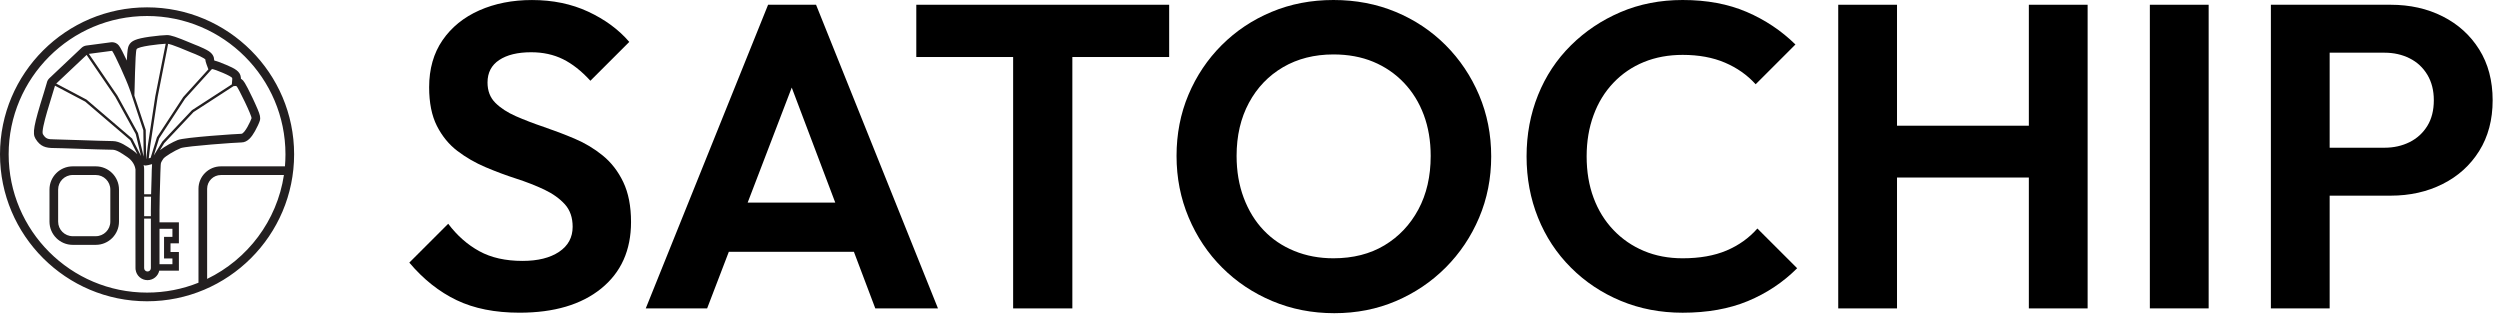
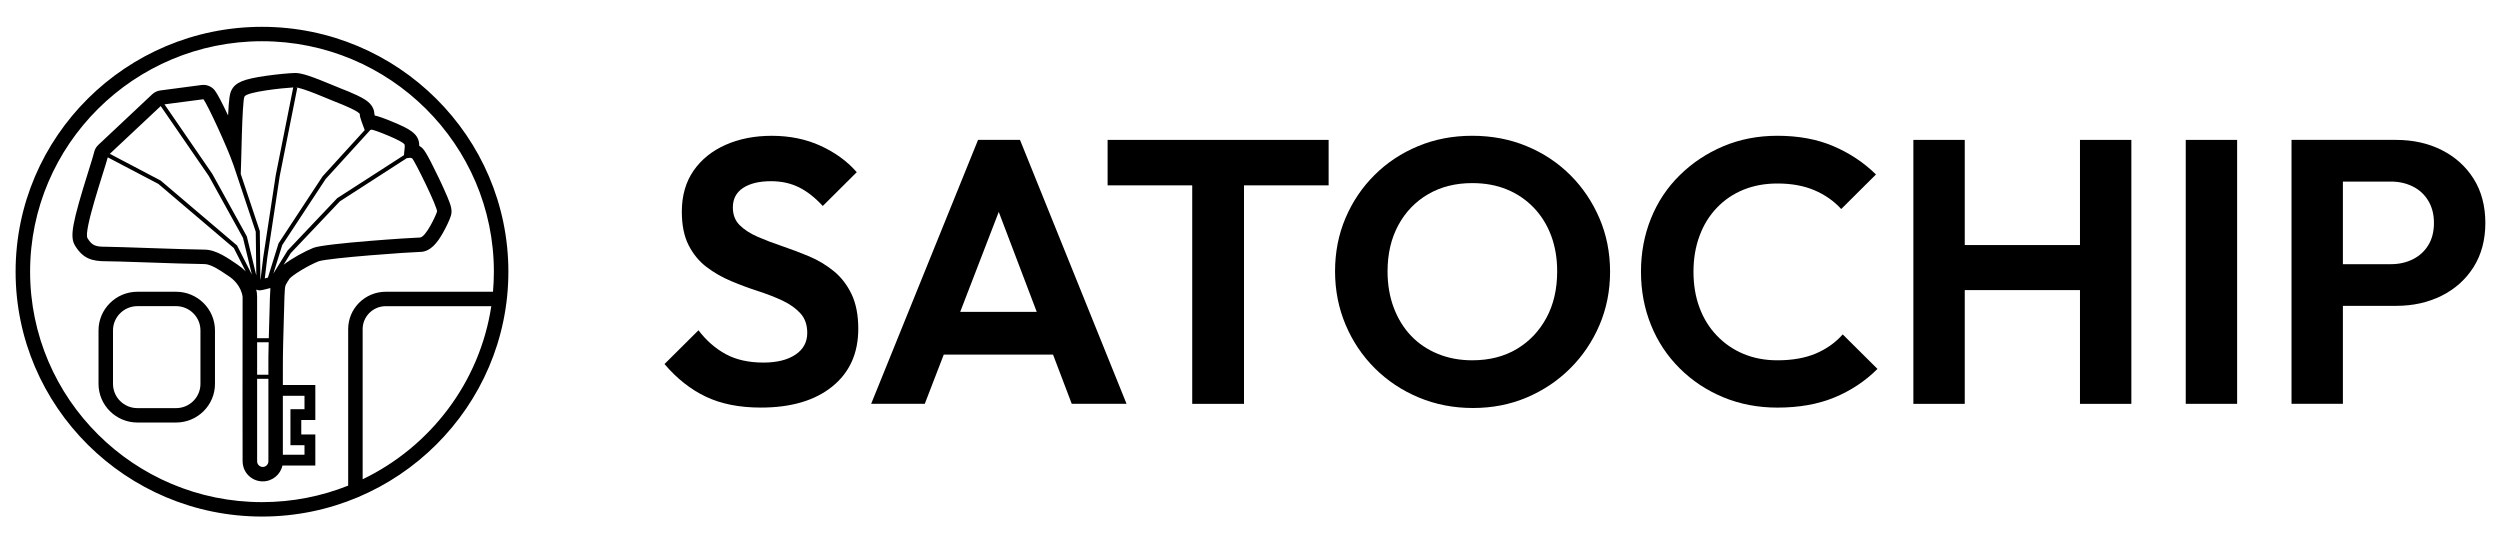
- <svg xmlns="http://www.w3.org/2000/svg" width="102" height="13" viewBox="0 0 102 13" fill="none">
-   <path d="M24.591 6.345C24.245 6.063 23.862 5.834 23.445 5.658C23.028 5.481 22.61 5.323 22.194 5.181C21.777 5.04 21.394 4.893 21.047 4.741C20.7 4.588 20.421 4.406 20.209 4.194C19.996 3.981 19.891 3.706 19.891 3.365C19.891 2.965 20.05 2.66 20.367 2.449C20.685 2.238 21.12 2.132 21.672 2.132C22.154 2.132 22.586 2.226 22.968 2.414C23.351 2.603 23.723 2.896 24.088 3.295L25.675 1.71C25.241 1.205 24.68 0.793 23.999 0.476C23.317 0.159 22.553 0.001 21.706 0.001C20.906 0.001 20.19 0.143 19.554 0.424C18.92 0.706 18.419 1.112 18.056 1.64C17.692 2.169 17.509 2.81 17.509 3.561C17.509 4.195 17.615 4.721 17.826 5.138C18.038 5.555 18.317 5.896 18.664 6.16C19.011 6.424 19.393 6.644 19.81 6.821C20.227 6.998 20.644 7.154 21.061 7.288C21.479 7.423 21.861 7.573 22.209 7.737C22.555 7.902 22.834 8.102 23.047 8.336C23.259 8.572 23.364 8.877 23.364 9.253C23.364 9.687 23.18 10.028 22.81 10.275C22.44 10.522 21.943 10.645 21.32 10.645C20.626 10.645 20.038 10.514 19.555 10.248C19.074 9.984 18.65 9.612 18.287 9.129L16.7 10.715C17.276 11.396 17.92 11.907 18.631 12.247C19.342 12.588 20.197 12.758 21.197 12.758C22.607 12.758 23.718 12.429 24.529 11.772C25.341 11.114 25.746 10.21 25.746 9.058C25.746 8.412 25.64 7.868 25.429 7.428C25.218 6.988 24.939 6.627 24.591 6.345Z" fill="black" />
-   <path d="M31.338 0.194L26.347 12.582H28.851L29.736 10.273H34.839L35.712 12.582H38.269L33.295 0.194H31.338ZM30.505 8.265L32.303 3.573L34.078 8.265H30.505Z" fill="black" />
-   <path d="M37.385 2.326H41.336V12.583H43.752V2.326H47.702V0.194H37.385V2.326Z" fill="black" />
-   <path d="M58.98 1.841C58.398 1.259 57.719 0.808 56.943 0.485C56.167 0.163 55.32 0 54.404 0C53.498 0 52.657 0.161 51.882 0.485C51.106 0.808 50.427 1.261 49.846 1.841C49.264 2.423 48.812 3.099 48.488 3.868C48.164 4.638 48.003 5.47 48.003 6.362C48.003 7.256 48.168 8.092 48.497 8.873C48.826 9.655 49.281 10.336 49.864 10.918C50.446 11.5 51.128 11.955 51.91 12.284C52.692 12.613 53.535 12.778 54.44 12.778C55.345 12.778 56.183 12.613 56.953 12.284C57.723 11.955 58.399 11.5 58.981 10.918C59.562 10.336 60.018 9.658 60.347 8.883C60.676 8.108 60.841 7.274 60.841 6.381C60.841 5.489 60.676 4.654 60.347 3.878C60.017 3.102 59.561 2.423 58.98 1.841ZM57.869 8.547C57.534 9.17 57.072 9.658 56.485 10.01C55.896 10.362 55.203 10.538 54.404 10.538C53.828 10.538 53.295 10.439 52.807 10.239C52.319 10.04 51.902 9.758 51.556 9.393C51.208 9.03 50.939 8.588 50.744 8.072C50.55 7.555 50.453 6.985 50.453 6.362C50.453 5.54 50.621 4.818 50.956 4.195C51.291 3.573 51.756 3.088 52.349 2.741C52.943 2.395 53.628 2.221 54.404 2.221C55.004 2.221 55.544 2.32 56.027 2.52C56.508 2.72 56.925 3.005 57.278 3.375C57.631 3.744 57.901 4.182 58.09 4.687C58.278 5.192 58.372 5.751 58.372 6.362C58.372 7.196 58.204 7.924 57.869 8.547Z" fill="black" />
-   <path d="M70.442 10.222C69.942 10.433 69.346 10.538 68.652 10.538C68.076 10.538 67.549 10.439 67.073 10.239C66.596 10.04 66.182 9.754 65.829 9.385C65.476 9.015 65.205 8.577 65.018 8.072C64.829 7.567 64.735 7.002 64.735 6.38C64.735 5.769 64.829 5.207 65.018 4.697C65.205 4.186 65.476 3.746 65.829 3.376C66.181 3.006 66.596 2.725 67.073 2.53C67.549 2.336 68.074 2.239 68.652 2.239C69.31 2.239 69.886 2.345 70.38 2.557C70.874 2.768 71.29 3.062 71.631 3.438L73.254 1.815C72.678 1.251 72.014 0.808 71.261 0.485C70.509 0.163 69.639 0 68.652 0C67.734 0 66.891 0.165 66.12 0.494C65.35 0.823 64.674 1.275 64.093 1.851C63.511 2.427 63.064 3.102 62.752 3.878C62.44 4.654 62.284 5.488 62.284 6.381C62.284 7.274 62.44 8.108 62.752 8.883C63.064 9.659 63.511 10.337 64.093 10.918C64.674 11.5 65.353 11.952 66.129 12.275C66.905 12.598 67.745 12.759 68.65 12.759C69.661 12.759 70.549 12.601 71.312 12.284C72.077 11.966 72.748 11.52 73.324 10.944L71.701 9.323C71.362 9.71 70.941 10.01 70.442 10.222Z" fill="black" />
-   <path d="M82.777 5.129H77.398V0.194H75V12.583H77.398V7.243H82.777V12.583H85.175V0.194H82.777V5.129Z" fill="black" />
-   <path d="M90.113 0.194H87.714V12.582H90.113V0.194Z" fill="black" />
-   <path d="M101.152 2.019C100.789 1.437 100.291 0.988 99.663 0.67C99.034 0.352 98.326 0.194 97.537 0.194H95.05H94.416H92.652V12.582H95.05V7.983H97.537C98.326 7.983 99.033 7.824 99.663 7.506C100.292 7.19 100.789 6.741 101.152 6.159C101.516 5.577 101.7 4.887 101.7 4.088C101.699 3.289 101.516 2.599 101.152 2.019ZM99.036 5.136C98.859 5.424 98.618 5.645 98.313 5.798C98.006 5.95 97.666 6.027 97.29 6.027H95.05V2.15H97.29C97.666 2.15 98.008 2.227 98.313 2.38C98.618 2.532 98.859 2.756 99.036 3.05C99.212 3.344 99.3 3.69 99.3 4.089C99.3 4.5 99.212 4.85 99.036 5.136Z" fill="black" />
-   <path d="M6 12.292C9.308 12.292 12 9.602 12 6.296C12 2.99 9.308 0.3 6 0.3C2.692 0.3 0 2.99 0 6.296C0 9.602 2.691 12.292 6 12.292ZM8.451 11.379V7.702C8.451 7.392 8.703 7.141 9.014 7.141H11.584C11.302 9.01 10.098 10.583 8.451 11.379ZM6 0.653C9.114 0.653 11.647 3.184 11.647 6.296C11.647 6.462 11.639 6.625 11.626 6.787H9.014C8.509 6.787 8.098 7.198 8.098 7.702V11.535C7.449 11.795 6.742 11.938 6 11.938C2.886 11.938 0.353 9.407 0.353 6.295C0.353 3.183 2.886 0.653 6 0.653ZM3.128 6.067C3.677 6.086 4.3 6.107 4.599 6.11C4.755 6.111 4.973 6.258 5.132 6.367C5.155 6.382 5.178 6.398 5.199 6.412C5.292 6.473 5.49 6.644 5.528 6.911C5.523 8.148 5.528 10.735 5.528 10.941C5.528 10.959 5.529 10.976 5.531 10.994C5.532 10.999 5.532 11.004 5.534 11.009C5.567 11.247 5.771 11.43 6.018 11.43C6.254 11.43 6.451 11.264 6.497 11.042L7.299 11.043V10.282H6.957V9.928H7.299V9.071H6.508C6.509 8.861 6.51 8.682 6.508 8.572C6.506 8.331 6.524 7.715 6.534 7.385C6.536 7.311 6.538 7.25 6.539 7.209C6.54 7.15 6.541 7.102 6.543 7.061C6.545 6.943 6.547 6.883 6.556 6.741C6.563 6.633 6.569 6.623 6.668 6.471C6.738 6.383 7.106 6.152 7.38 6.041C7.649 5.955 9.634 5.814 9.845 5.812C10.106 5.812 10.274 5.578 10.403 5.35C10.489 5.2 10.575 5.012 10.601 4.923C10.638 4.794 10.605 4.68 10.511 4.455C10.447 4.303 10.365 4.126 10.308 4.005C9.986 3.33 9.93 3.288 9.871 3.242C9.859 3.233 9.845 3.224 9.83 3.214C9.83 3.194 9.828 3.174 9.826 3.153C9.8 2.907 9.573 2.792 9.229 2.646C8.955 2.529 8.82 2.487 8.748 2.473C8.744 2.459 8.739 2.446 8.736 2.435C8.734 2.336 8.692 2.201 8.514 2.085C8.462 2.052 8.396 2.016 8.312 1.976C8.176 1.911 8.018 1.846 7.924 1.811C7.902 1.803 7.846 1.779 7.786 1.754C7.196 1.506 6.969 1.431 6.812 1.431C6.698 1.431 6.387 1.459 6.102 1.499C5.55 1.579 5.352 1.661 5.258 1.851C5.219 1.928 5.196 2.026 5.174 2.471C5.042 2.188 4.916 1.939 4.85 1.857C4.783 1.771 4.68 1.722 4.573 1.722C4.557 1.722 4.541 1.723 4.526 1.725L3.524 1.858C3.45 1.868 3.381 1.9 3.328 1.951L2.014 3.192C1.959 3.244 1.922 3.312 1.908 3.387C1.898 3.433 1.839 3.622 1.788 3.789C1.371 5.125 1.314 5.44 1.449 5.661C1.644 5.98 1.865 6.04 2.203 6.04C2.313 6.039 2.709 6.053 3.128 6.067ZM6.156 10.94C6.156 11.016 6.095 11.077 6.019 11.077C5.943 11.077 5.881 11.016 5.881 10.94V10.471C5.881 10.409 5.881 10.344 5.881 10.277C5.881 9.687 5.881 8.919 5.881 8.919H6.156C6.156 8.919 6.156 9.688 6.156 10.277V10.94ZM6.155 8.575C6.156 8.637 6.156 8.72 6.156 8.82H5.881C5.883 8.547 5.88 8.275 5.881 8.024H6.163C6.157 8.245 6.154 8.454 6.155 8.575ZM6.203 6.718C6.19 6.917 6.192 6.965 6.186 7.198C6.183 7.324 6.173 7.626 6.165 7.925H5.881V6.919C5.881 6.891 5.879 6.79 5.858 6.735C5.896 6.749 5.925 6.754 5.938 6.754C5.983 6.754 6.09 6.728 6.204 6.697C6.204 6.704 6.203 6.711 6.203 6.718ZM7.035 9.333V9.664H6.693V10.545H7.035V10.779H6.508C6.507 10.764 6.508 9.334 6.508 9.334H7.035V9.333ZM9.604 3.508C9.624 3.508 9.642 3.511 9.657 3.523C9.711 3.564 10.288 4.737 10.262 4.826C10.237 4.915 9.987 5.459 9.845 5.459C9.702 5.459 7.527 5.601 7.252 5.712C7.047 5.794 6.725 5.97 6.527 6.126L6.701 5.841L7.896 4.573L9.527 3.515C9.551 3.514 9.578 3.508 9.604 3.508ZM8.636 2.828C8.649 2.822 8.662 2.818 8.672 2.818C8.726 2.818 9.466 3.103 9.475 3.191C9.483 3.256 9.458 3.369 9.459 3.442L7.832 4.496L6.624 5.776L6.277 6.342L6.493 5.644L7.551 4.025L8.636 2.828ZM6.811 1.783C6.982 1.783 7.672 2.093 7.799 2.141C7.968 2.204 8.395 2.383 8.383 2.446C8.372 2.498 8.464 2.725 8.502 2.829L7.475 3.961L6.403 5.601L6.144 6.441C6.118 6.448 6.093 6.455 6.069 6.461L6.128 5.963L6.433 3.95L6.859 1.793L6.811 1.783ZM5.573 2.008C5.632 1.891 6.497 1.798 6.76 1.785L6.335 3.932L6.029 5.95L5.966 6.486C5.964 6.486 5.962 6.486 5.961 6.487L5.946 5.301L5.483 3.902C5.495 3.772 5.511 2.132 5.573 2.008ZM4.573 2.073C4.683 2.214 5.165 3.279 5.279 3.614C5.293 3.655 5.306 3.691 5.319 3.723L5.848 5.317L5.861 6.389L5.631 5.431L4.79 3.902L3.626 2.198L4.573 2.073ZM3.534 2.24L4.704 3.952L5.537 5.467L5.754 6.367L5.393 5.655L3.536 4.068L3.532 4.064L2.294 3.41L3.534 2.24ZM1.751 5.475C1.647 5.306 2.156 3.827 2.244 3.496L3.476 4.146L5.314 5.717L5.605 6.291C5.537 6.221 5.464 6.163 5.396 6.117C5.185 5.976 4.894 5.758 4.602 5.756C4.07 5.751 2.464 5.685 2.202 5.685C1.942 5.686 1.861 5.656 1.751 5.475ZM3.908 6.787H2.966C2.444 6.787 2.019 7.212 2.019 7.733V9.043C2.019 9.565 2.444 9.99 2.966 9.99H3.908C4.43 9.99 4.855 9.565 4.855 9.043V7.733C4.855 7.212 4.43 6.787 3.908 6.787ZM4.501 9.043C4.501 9.37 4.235 9.637 3.907 9.637H2.966C2.639 9.637 2.372 9.371 2.372 9.043V7.733C2.372 7.407 2.638 7.14 2.966 7.14H3.907C4.234 7.14 4.501 7.406 4.501 7.733V9.043Z" fill="#231F20" />
+ <svg xmlns="http://www.w3.org/2000/svg" width="100" height="22" viewBox="0 0 100 22" fill="none">
+   <path d="M33.342 10.838C33.045 10.598 32.717 10.402 32.36 10.252C32.002 10.102 31.644 9.967 31.287 9.846C30.93 9.726 30.602 9.601 30.304 9.471C30.007 9.341 29.768 9.186 29.586 9.005C29.404 8.824 29.314 8.589 29.314 8.299C29.314 7.958 29.45 7.698 29.722 7.518C29.995 7.338 30.367 7.248 30.84 7.248C31.253 7.248 31.623 7.328 31.951 7.489C32.279 7.649 32.598 7.899 32.911 8.239L34.27 6.888C33.898 6.458 33.418 6.107 32.834 5.837C32.25 5.567 31.595 5.432 30.869 5.432C30.184 5.432 29.57 5.553 29.026 5.793C28.482 6.033 28.053 6.379 27.741 6.829C27.43 7.279 27.273 7.826 27.273 8.466C27.273 9.006 27.364 9.454 27.545 9.809C27.727 10.165 27.965 10.455 28.263 10.681C28.56 10.906 28.887 11.093 29.245 11.244C29.602 11.394 29.96 11.527 30.317 11.642C30.674 11.757 31.002 11.885 31.3 12.024C31.597 12.165 31.836 12.335 32.018 12.535C32.2 12.736 32.29 12.996 32.29 13.316C32.29 13.686 32.132 13.977 31.815 14.188C31.498 14.398 31.072 14.503 30.538 14.503C29.944 14.503 29.44 14.39 29.027 14.164C28.614 13.939 28.251 13.622 27.939 13.211L26.58 14.562C27.073 15.142 27.625 15.578 28.234 15.867C28.844 16.158 29.577 16.303 30.433 16.303C31.642 16.303 32.594 16.023 33.288 15.463C33.984 14.902 34.331 14.132 34.331 13.15C34.331 12.6 34.24 12.136 34.06 11.761C33.879 11.386 33.639 11.078 33.342 10.838Z" fill="black" />
+   <path d="M39.122 5.596L34.846 16.153H36.991L37.75 14.185H42.122L42.87 16.153H45.062L40.8 5.596H39.122ZM38.408 12.475L39.95 8.476L41.47 12.475H38.408Z" fill="black" />
+   <path d="M44.304 7.414H47.689V16.154H49.76V7.414H53.145V5.596H44.304V7.414Z" fill="black" />
+   <path d="M62.809 7C62.31 6.504 61.728 6.119 61.063 5.845C60.398 5.57 59.672 5.431 58.887 5.431C58.111 5.431 57.39 5.569 56.727 5.845C56.062 6.119 55.48 6.505 54.982 7C54.483 7.496 54.096 8.072 53.818 8.728C53.54 9.383 53.402 10.093 53.402 10.853C53.402 11.614 53.544 12.327 53.825 12.993C54.107 13.659 54.498 14.239 54.997 14.735C55.496 15.231 56.08 15.619 56.75 15.899C57.42 16.179 58.142 16.32 58.918 16.32C59.694 16.32 60.412 16.179 61.071 15.899C61.731 15.619 62.311 15.231 62.809 14.735C63.307 14.239 63.698 13.661 63.98 13.001C64.262 12.34 64.403 11.63 64.403 10.869C64.403 10.108 64.262 9.397 63.98 8.736C63.697 8.074 63.306 7.496 62.809 7ZM61.856 12.715C61.569 13.245 61.173 13.661 60.67 13.961C60.166 14.261 59.572 14.412 58.887 14.412C58.394 14.412 57.937 14.327 57.519 14.157C57.101 13.987 56.744 13.747 56.447 13.436C56.149 13.126 55.918 12.75 55.751 12.31C55.585 11.869 55.502 11.384 55.502 10.853C55.502 10.152 55.646 9.537 55.933 9.006C56.22 8.476 56.618 8.063 57.127 7.767C57.635 7.472 58.222 7.324 58.887 7.324C59.401 7.324 59.864 7.408 60.278 7.579C60.69 7.749 61.048 7.992 61.35 8.307C61.652 8.622 61.884 8.995 62.046 9.426C62.206 9.856 62.287 10.332 62.287 10.853C62.287 11.563 62.144 12.184 61.856 12.715Z" fill="black" />
+   <path d="M72.63 14.142C72.201 14.322 71.69 14.412 71.096 14.412C70.602 14.412 70.151 14.327 69.743 14.157C69.334 13.987 68.98 13.743 68.677 13.428C68.374 13.113 68.142 12.74 67.982 12.31C67.82 11.88 67.739 11.398 67.739 10.868C67.739 10.348 67.82 9.869 67.982 9.434C68.142 8.998 68.374 8.623 68.677 8.308C68.979 7.993 69.334 7.753 69.743 7.587C70.151 7.422 70.601 7.34 71.096 7.34C71.66 7.34 72.153 7.429 72.577 7.61C73 7.79 73.356 8.041 73.649 8.361L75.039 6.978C74.546 6.497 73.977 6.119 73.332 5.845C72.687 5.57 71.942 5.431 71.096 5.431C70.31 5.431 69.587 5.572 68.927 5.852C68.267 6.132 67.687 6.518 67.189 7.009C66.69 7.499 66.307 8.074 66.04 8.736C65.773 9.397 65.639 10.107 65.639 10.869C65.639 11.63 65.773 12.34 66.04 13.001C66.307 13.662 66.69 14.24 67.189 14.735C67.687 15.231 68.269 15.616 68.934 15.892C69.599 16.167 70.319 16.304 71.095 16.304C71.961 16.304 72.721 16.169 73.376 15.899C74.031 15.629 74.605 15.248 75.099 14.757L73.709 13.376C73.418 13.705 73.057 13.961 72.63 14.142Z" fill="black" />
+   <path d="M83.199 9.802H78.59V5.596H76.535V16.154H78.59V11.604H83.199V16.154H85.254V5.596H83.199V9.802Z" fill="black" />
+   <path d="M89.485 5.596H87.43V16.153H89.485V5.596Z" fill="black" />
+   <path d="M98.945 7.151C98.633 6.656 98.206 6.273 97.668 6.002C97.13 5.731 96.522 5.596 95.847 5.596H93.716H93.172H91.661V16.153H93.716V12.234H95.847C96.522 12.234 97.129 12.098 97.668 11.828C98.207 11.558 98.633 11.175 98.945 10.68C99.256 10.184 99.414 9.596 99.414 8.915C99.413 8.234 99.256 7.646 98.945 7.151ZM97.131 9.808C96.98 10.054 96.773 10.242 96.512 10.372C96.249 10.502 95.957 10.567 95.635 10.567H93.716V7.263H95.635C95.957 7.263 96.25 7.329 96.512 7.459C96.773 7.589 96.98 7.779 97.131 8.03C97.282 8.281 97.358 8.576 97.358 8.916C97.358 9.266 97.282 9.564 97.131 9.808Z" fill="black" />
+   <path d="M10.48 20.662C15.914 20.662 20.335 16.268 20.335 10.868C20.335 5.467 15.914 1.073 10.48 1.073C5.046 1.073 0.624 5.467 0.624 10.868C0.624 16.268 5.045 20.662 10.48 20.662ZM14.506 19.171V13.165C14.506 12.659 14.92 12.247 15.43 12.247H19.652C19.188 15.302 17.211 17.87 14.506 19.171ZM10.48 1.649C15.595 1.649 19.755 5.784 19.755 10.868C19.755 11.138 19.742 11.406 19.72 11.67H15.43C14.601 11.67 13.927 12.34 13.927 13.164V19.425C12.861 19.85 11.698 20.085 10.48 20.085C5.365 20.085 1.204 15.95 1.204 10.867C1.204 5.783 5.365 1.649 10.48 1.649ZM5.763 10.493C6.665 10.524 7.687 10.559 8.179 10.563C8.435 10.565 8.793 10.806 9.054 10.983C9.093 11.008 9.13 11.034 9.165 11.057C9.317 11.157 9.643 11.435 9.704 11.873C9.697 13.894 9.704 18.118 9.704 18.455C9.704 18.484 9.706 18.513 9.71 18.541C9.711 18.55 9.712 18.558 9.714 18.567C9.768 18.956 10.103 19.255 10.51 19.255C10.897 19.255 11.22 18.982 11.297 18.621L12.613 18.622V17.379H12.051V16.8H12.613V15.4H11.314C11.316 15.058 11.317 14.765 11.315 14.586C11.311 14.192 11.34 13.186 11.356 12.646C11.36 12.525 11.363 12.426 11.365 12.358C11.367 12.262 11.369 12.184 11.371 12.117C11.376 11.924 11.378 11.827 11.393 11.594C11.404 11.417 11.414 11.402 11.578 11.153C11.691 11.009 12.297 10.632 12.746 10.451C13.188 10.31 16.449 10.081 16.795 10.077C17.224 10.077 17.5 9.695 17.713 9.322C17.853 9.077 17.995 8.771 18.037 8.625C18.098 8.415 18.044 8.228 17.889 7.861C17.785 7.612 17.65 7.324 17.555 7.125C17.027 6.022 16.935 5.953 16.838 5.879C16.819 5.865 16.796 5.849 16.77 5.834C16.77 5.801 16.768 5.767 16.765 5.734C16.721 5.332 16.348 5.145 15.784 4.906C15.333 4.714 15.112 4.646 14.994 4.622C14.986 4.599 14.979 4.578 14.975 4.561C14.971 4.398 14.901 4.178 14.608 3.989C14.524 3.935 14.416 3.876 14.277 3.81C14.054 3.705 13.795 3.599 13.639 3.541C13.604 3.528 13.512 3.489 13.413 3.448C12.445 3.044 12.071 2.92 11.813 2.92C11.627 2.92 11.115 2.966 10.647 3.032C9.74 3.162 9.416 3.297 9.261 3.606C9.197 3.733 9.158 3.892 9.123 4.619C8.906 4.157 8.699 3.751 8.591 3.616C8.481 3.475 8.312 3.396 8.135 3.396C8.11 3.396 8.084 3.398 8.058 3.401L6.413 3.618C6.291 3.634 6.179 3.687 6.09 3.77L3.932 5.797C3.841 5.882 3.781 5.994 3.758 6.116C3.743 6.191 3.646 6.5 3.561 6.772C2.877 8.955 2.783 9.47 3.005 9.83C3.326 10.352 3.687 10.45 4.243 10.45C4.423 10.448 5.074 10.47 5.763 10.493ZM10.736 18.454C10.736 18.577 10.635 18.678 10.511 18.678C10.386 18.678 10.285 18.577 10.285 18.454V17.687C10.285 17.587 10.285 17.481 10.285 17.371C10.285 16.408 10.285 15.153 10.285 15.153H10.736C10.736 15.153 10.736 16.409 10.736 17.371V18.454ZM10.735 14.591C10.736 14.692 10.736 14.828 10.736 14.99H10.285C10.287 14.545 10.283 14.101 10.285 13.691H10.748C10.738 14.052 10.733 14.393 10.735 14.591ZM10.814 11.557C10.793 11.883 10.796 11.96 10.785 12.341C10.78 12.548 10.764 13.04 10.751 13.529H10.284V11.886C10.284 11.84 10.281 11.675 10.247 11.585C10.309 11.608 10.356 11.615 10.378 11.615C10.451 11.615 10.628 11.573 10.815 11.522C10.815 11.535 10.814 11.545 10.814 11.557ZM12.18 15.829V16.369H11.618V17.809H12.18V18.19H11.314C11.313 18.166 11.314 15.831 11.314 15.831H12.18V15.829ZM16.4 6.313C16.432 6.313 16.462 6.318 16.487 6.337C16.576 6.405 17.522 8.322 17.481 8.467C17.439 8.611 17.029 9.501 16.795 9.501C16.561 9.501 12.988 9.733 12.536 9.914C12.2 10.048 11.67 10.335 11.345 10.59L11.631 10.124L13.595 8.053L16.273 6.326C16.313 6.324 16.357 6.313 16.4 6.313ZM14.81 5.203C14.831 5.192 14.852 5.186 14.869 5.186C14.957 5.186 16.173 5.651 16.188 5.796C16.2 5.902 16.16 6.087 16.161 6.205L13.488 7.927L11.505 10.019L10.935 10.943L11.289 9.802L13.028 7.158L14.81 5.203ZM11.812 3.496C12.092 3.496 13.227 4.003 13.434 4.08C13.712 4.184 14.414 4.475 14.394 4.579C14.377 4.664 14.527 5.034 14.589 5.204L12.903 7.054L11.142 9.733L10.716 11.104C10.673 11.116 10.632 11.128 10.592 11.137L10.689 10.324L11.19 7.035L11.892 3.512L11.812 3.496ZM9.779 3.863C9.876 3.672 11.297 3.521 11.729 3.498L11.03 7.007L10.528 10.302L10.423 11.177C10.421 11.178 10.418 11.178 10.416 11.18L10.392 9.243L9.63 6.958C9.65 6.745 9.677 4.065 9.779 3.863ZM8.135 3.97C8.317 4.199 9.108 5.94 9.296 6.487C9.318 6.554 9.34 6.612 9.361 6.665L10.23 9.269L10.252 11.02L9.873 9.455L8.493 6.957L6.58 4.174L8.135 3.97ZM6.429 4.243L8.351 7.038L9.719 9.513L10.075 10.984L9.483 9.82L6.432 7.227L6.426 7.222L4.393 6.153L6.429 4.243ZM3.5 9.527C3.33 9.25 4.166 6.835 4.311 6.294L6.334 7.356L9.353 9.922L9.831 10.86C9.719 10.745 9.6 10.65 9.487 10.575C9.14 10.345 8.664 9.989 8.184 9.985C7.31 9.977 4.671 9.87 4.241 9.87C3.814 9.872 3.682 9.822 3.5 9.527ZM7.044 11.67H5.497C4.639 11.67 3.941 12.364 3.941 13.216V15.356C3.941 16.208 4.639 16.901 5.497 16.901H7.044C7.901 16.901 8.599 16.208 8.599 15.356V13.216C8.599 12.364 7.901 11.67 7.044 11.67ZM8.018 15.356C8.018 15.89 7.581 16.325 7.043 16.325H5.496C4.958 16.325 4.52 15.891 4.52 15.356V13.216C4.52 12.682 4.957 12.246 5.496 12.246H7.043C7.58 12.246 8.018 12.681 8.018 13.216V15.356Z" fill="black" />
</svg>
